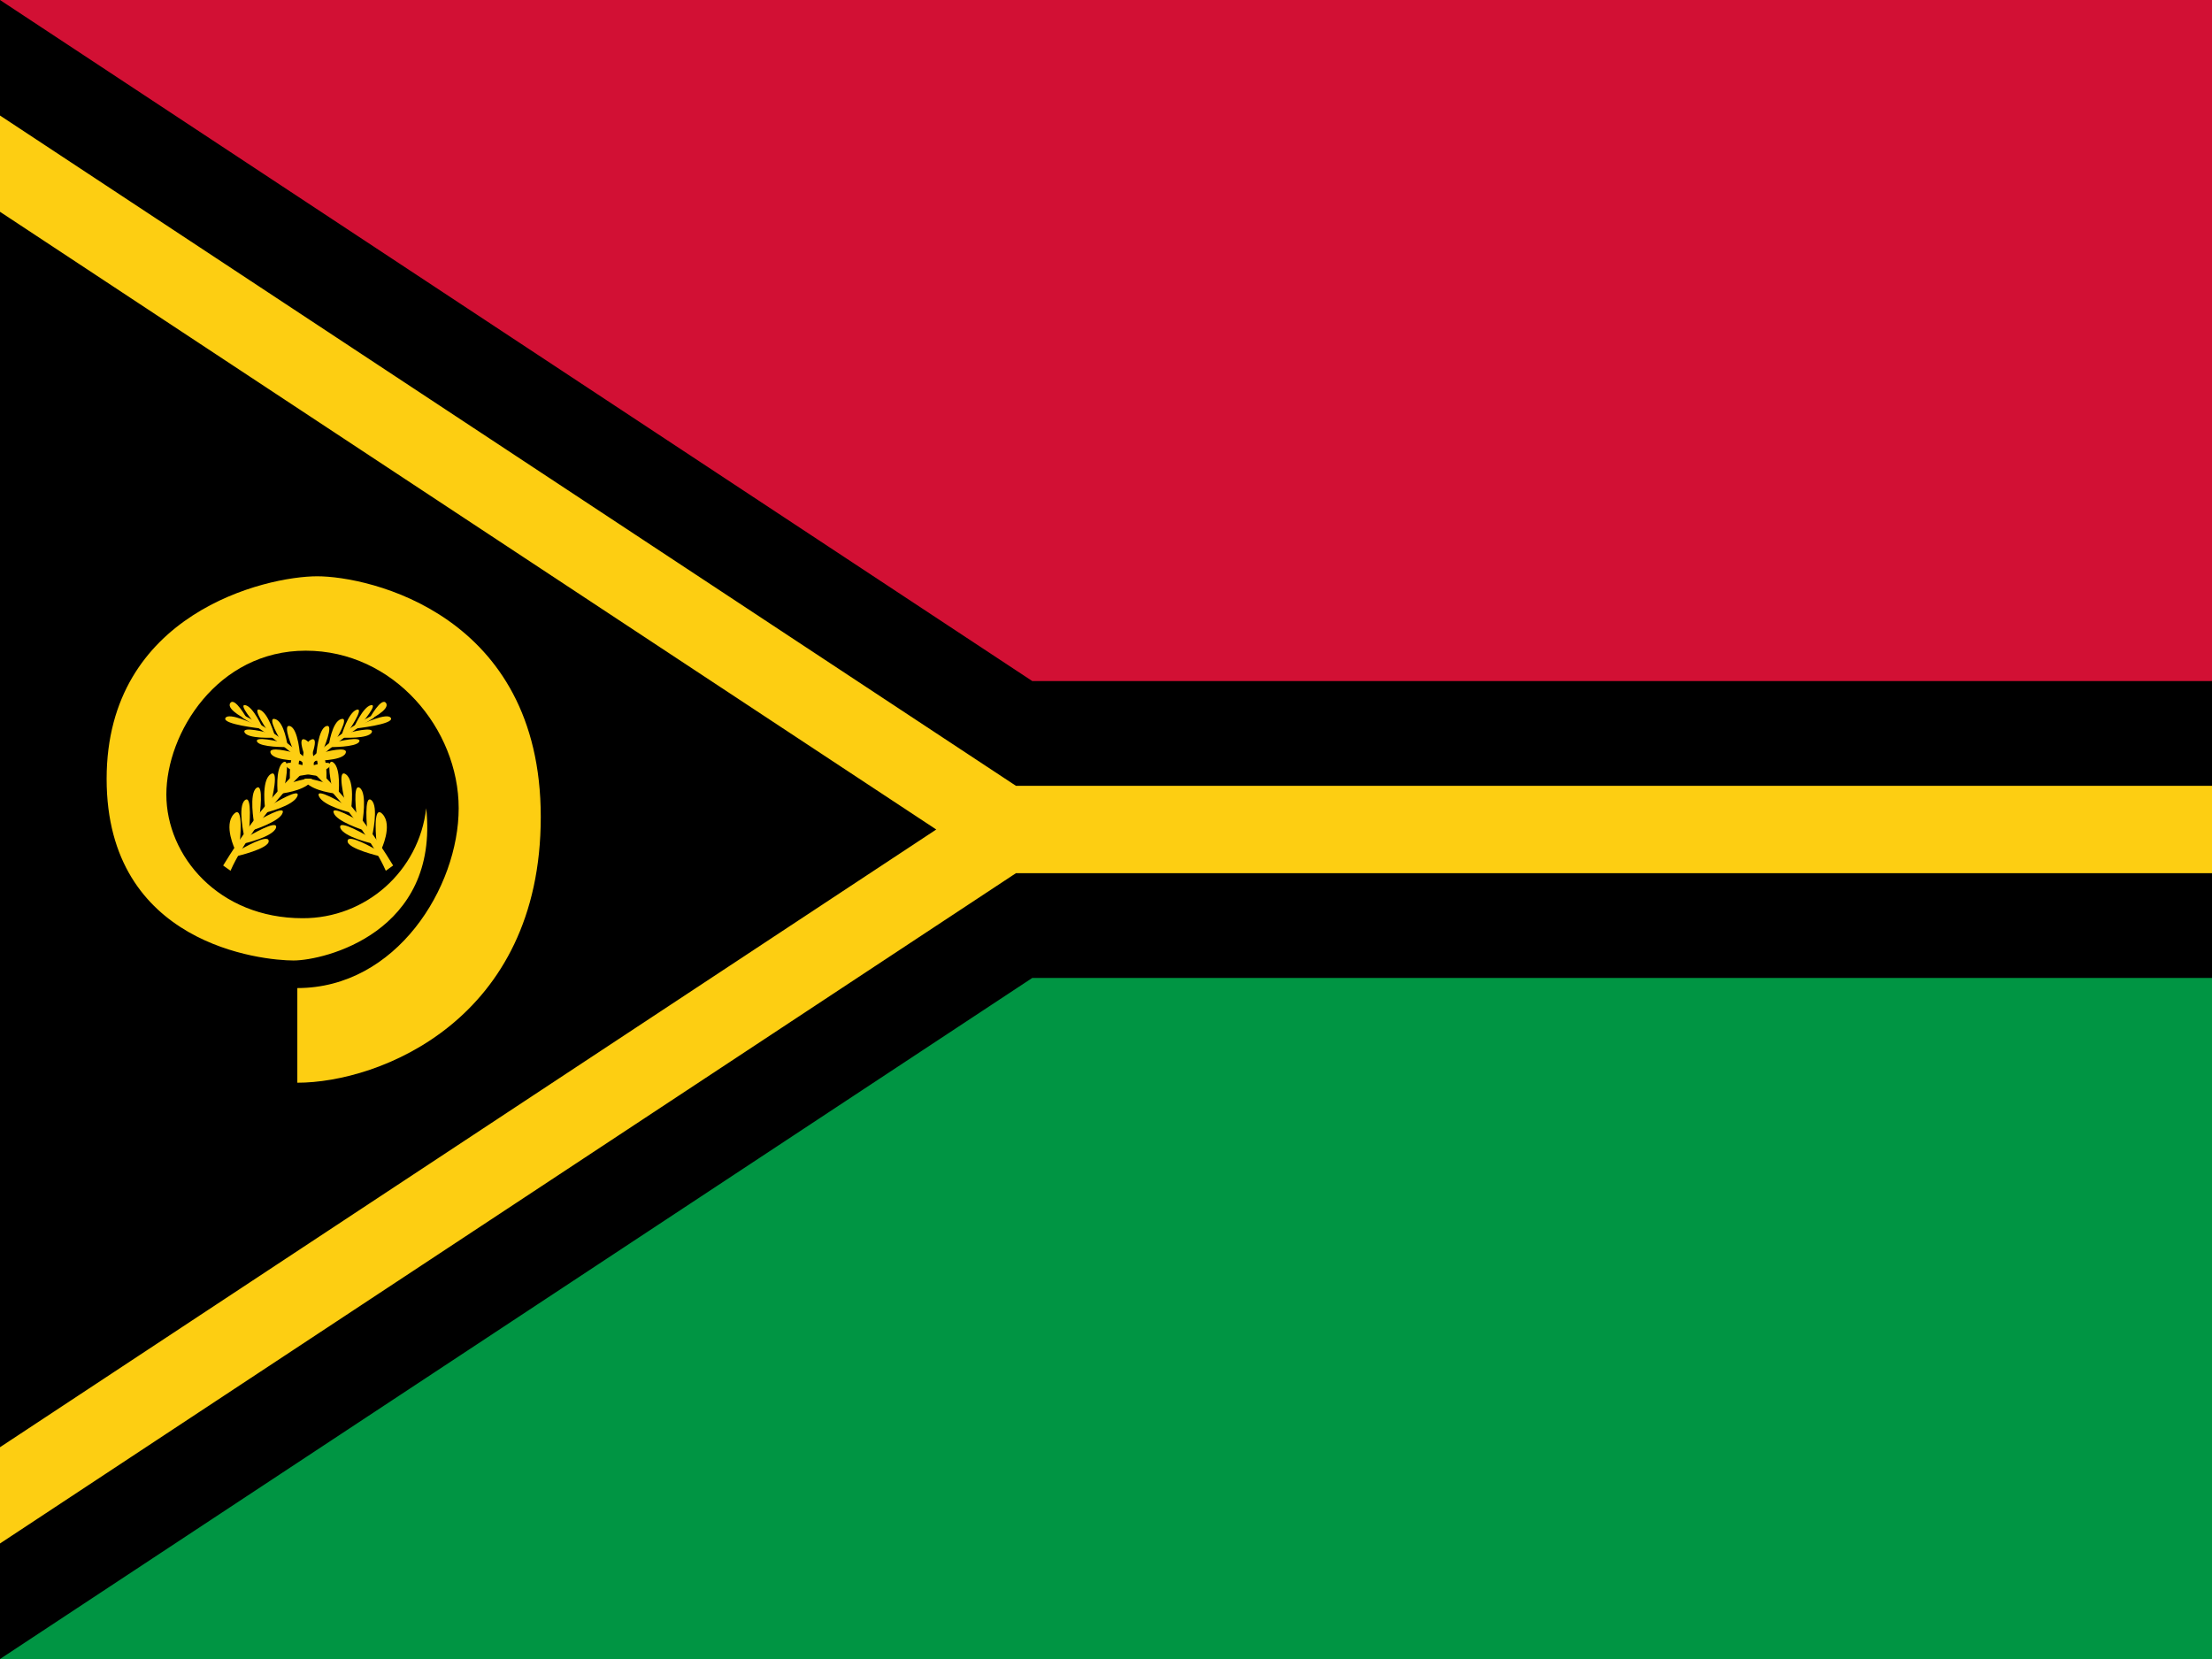
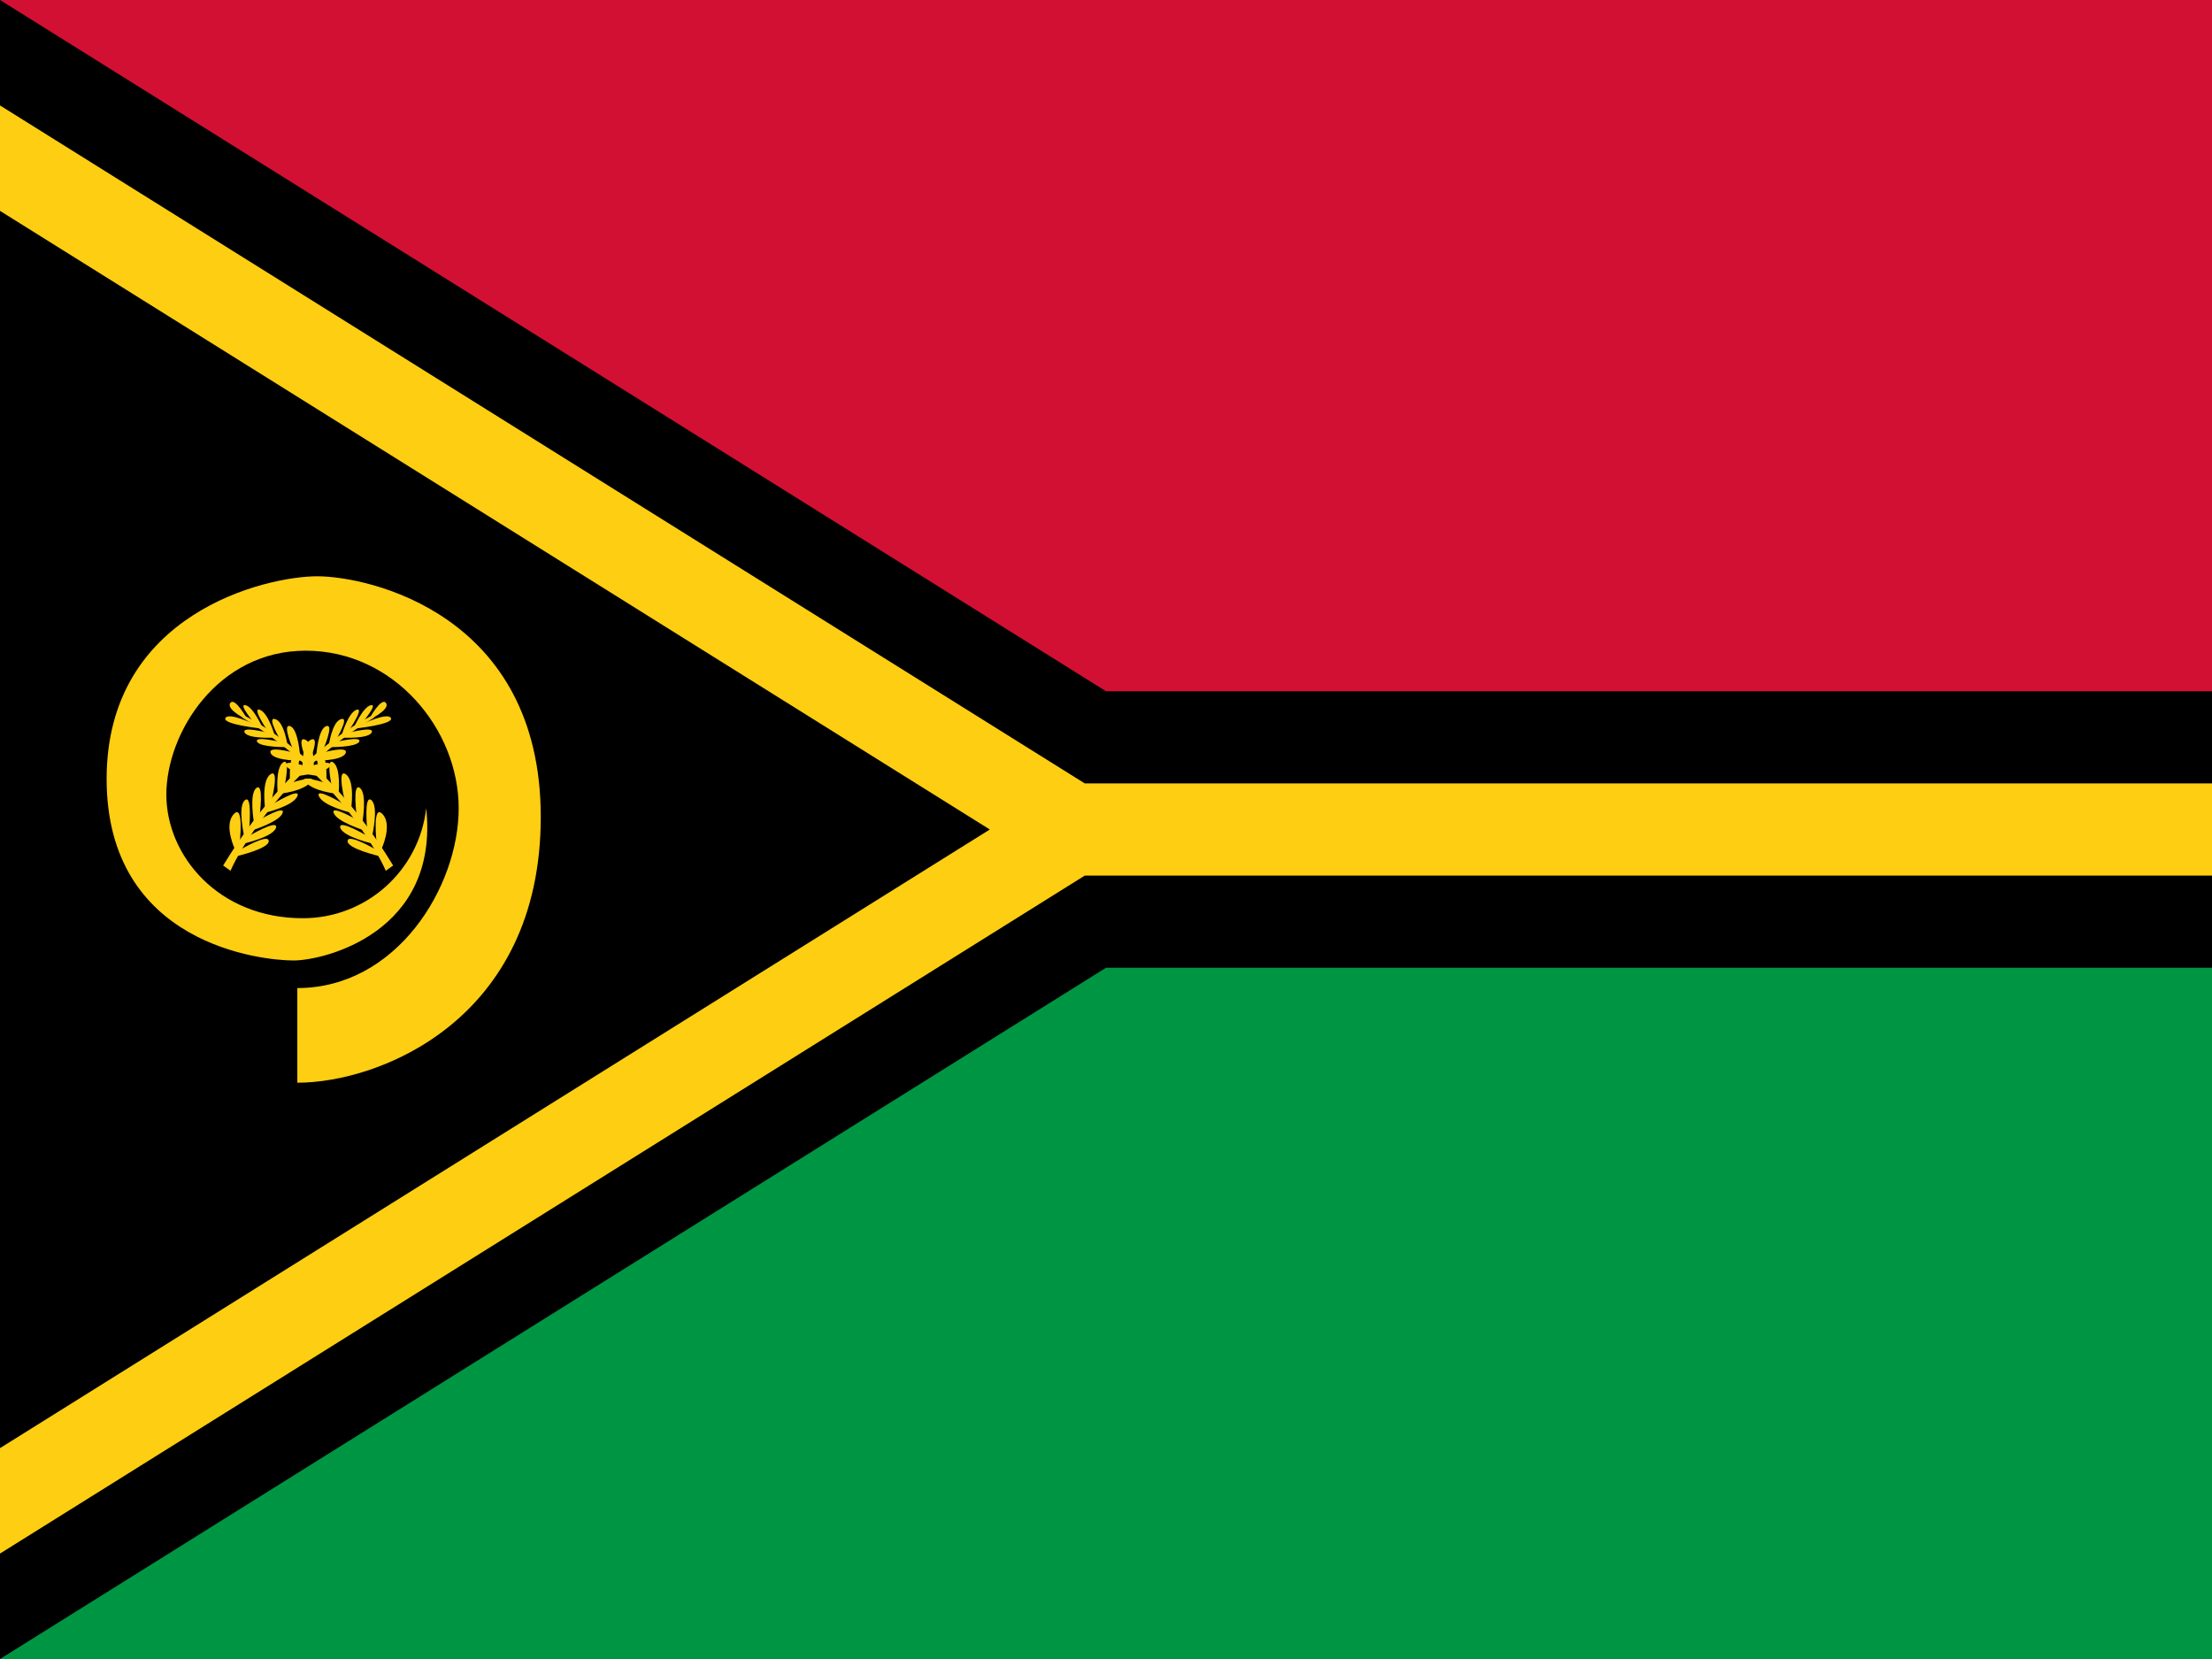
<svg xmlns="http://www.w3.org/2000/svg" xmlns:xlink="http://www.w3.org/1999/xlink" id="flag-icons-vu" viewBox="0 0 640 480">
-   <path fill="#009543" d="M0 0h640v480H0z" />
-   <path fill="#d21034" d="M0 0h640v240H0z" />
-   <path fill="#000" d="M0 0 298.667 197.053H640v85.894H298.667L0 480z" />
-   <path fill="#fdce12" d="M0 33.424 293.956 227.368H640v25.264H293.956L0 446.576z" />
-   <path fill="#000" d="M0 61.277 270.885 240 0 418.723z" />
+   <path fill="#000" d="M0 0h640v480H0z" />
+   <path fill="#d21034" d="M0 0h640v200H320z" />
+   <path fill="#009543" d="M0 480h640V280H320z" />
+   <path fill="#fdce12" d="M0 30.506 313.858 226.667H640v26.667H313.858L0 449.494V418.989L286.382 240 0 61.011z" />
  <g fill="#fdce12" transform="translate(-22)scale(1.01053)">
    <path d="M106.9 283v27c23.5 0 69.7-18 69.7-76.1s-49.3-68.9-64-68.9-60.3 10.6-60.3 58c0 47.6 44.7 52 53.5 52s41.8-8 38-43.6a35.5 35.5 0 0 1-35.4 31.5c-24 0-39-17.8-39-35.4s14.6-41.2 39.9-41.2 43.8 22.5 43.8 45.1-17.8 51.5-46.2 51.5z" />
    <g id="vu-b">
      <path stroke="#fdce12" stroke-width=".8" d="m86.2 247.7 1.4 1s11.2-25.5 41.1-43.6c-3.8 2-23.8 12-42.5 42.6z" />
      <path d="M89.1 243.3s-3.4-7-.4-10.2 1.7 8.3 1.7 8.3l1.3-1.9s-2-8.6.2-10.4 1.2 8.3 1.2 8.3l1.4-1.8s-1.5-8.4.7-10 .9 8 .9 8l1.6-2s-1.2-8 1.5-9.9.3 7.6.3 7.6l1.8-2s-.8-7.3 1.5-9c2.3-1.6.4 7 .4 7l1.6-1.8s-.5-6.8 1.7-8.4.2 6.5.2 6.5l1.7-1.6s-.4-6.9 2.4-8.2-.5 6.4-.5 6.4l2-1.6s.5-8 2.9-8.7c2.4-.8-1 7-1 7l1.7-1.4s.9-6.8 3.5-7.6c2.7-.9-1.6 6.2-1.6 6.2l1.7-1.3s1.9-6.8 4.4-7.6c2.4-.7-2.6 6.5-2.6 6.5l1.7-1.2s2.7-6.2 5-6.6c2.1-.4-2.6 5.1-2.6 5.1l2.1-1.2s3.5-6.4 4.8-4.5-5 4.9-5 4.9l-2 1.2s7.5-3.6 8.4-1.8-10.3 3-10.3 3l-1.8 1.2s7.5-2 6.6-.1-8.4 1.5-8.4 1.5l-1.7 1.2s7.5-1.8 6.5 0c-1 1.6-8.3 1.5-8.3 1.5l-1.8 1.5s7.3-2 6.2.3-9.4 2.1-9.4 2.1l-2 2s7.7-2.7 7-.6c-.6 2-9.4 3-9.4 3l-2 2s8.3-2.7 5.8-.2c-2.4 2.6-8.5 3.2-8.5 3.2l-2.3 3s8.2-5 7-2.2-9.2 4.7-9.2 4.7l-1.6 2s7.4-4.3 6.6-2c-.7 2.5-8.6 5-8.6 5l-1.3 1.8s8.7-5.2 8-2.5c-.8 2.6-9.1 4.5-9.1 4.5l-1 1.7s8-4.7 8-2.4c.2 2.2-9.4 4.4-9.4 4.4z" />
    </g>
    <use xlink:href="#vu-b" width="100%" height="100%" transform="matrix(-1 0 0 1 220 0)" />
  </g>
</svg>
